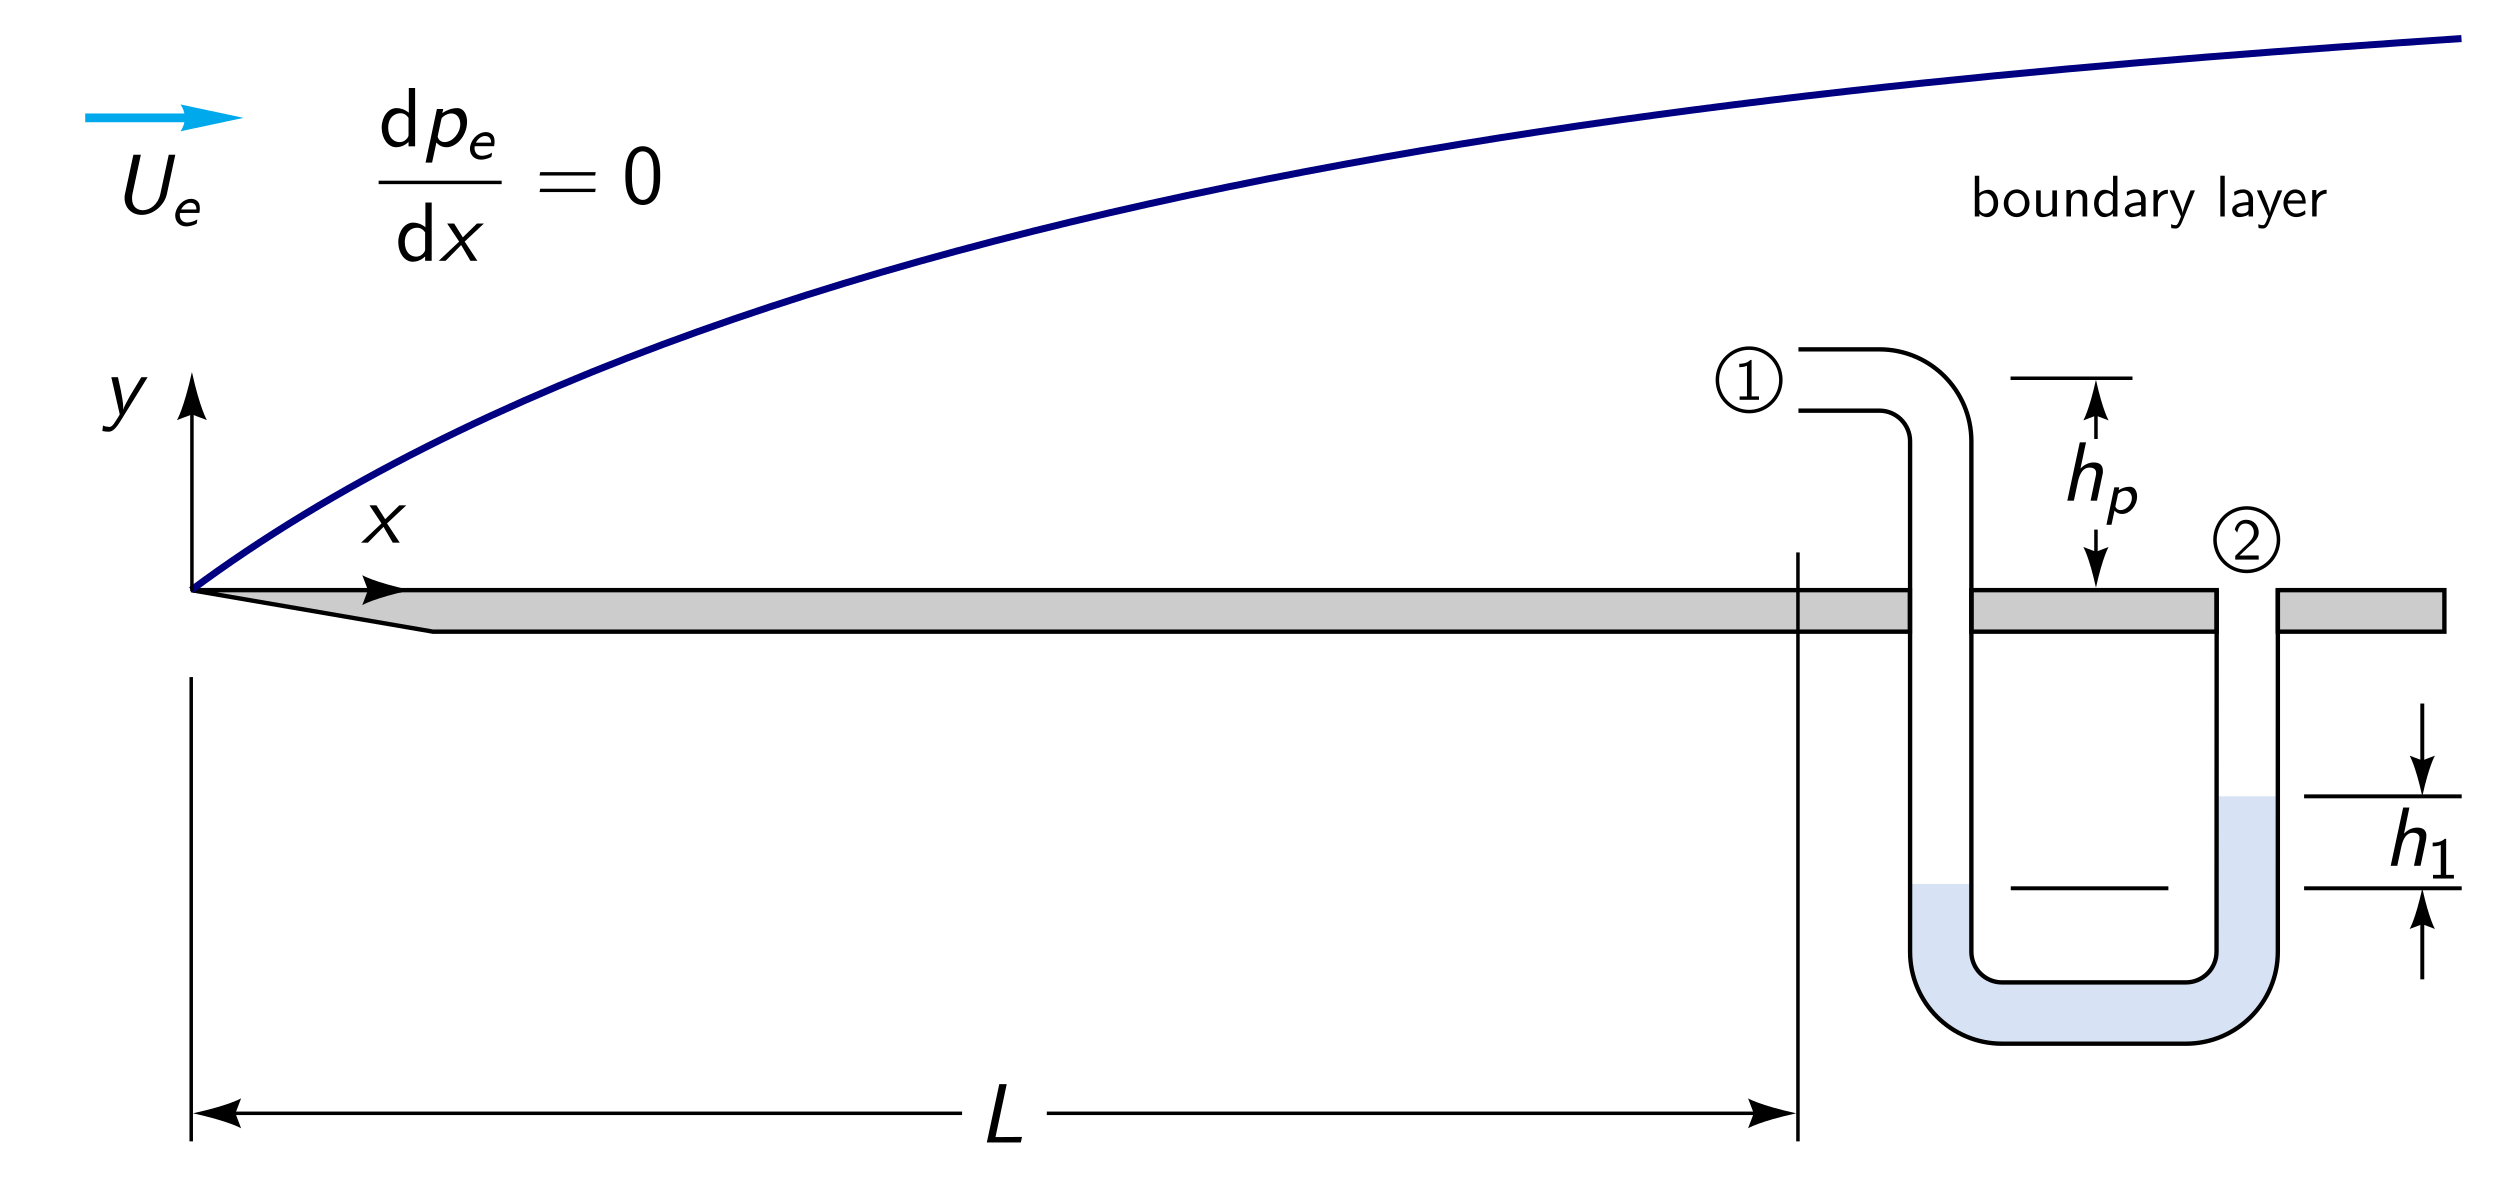
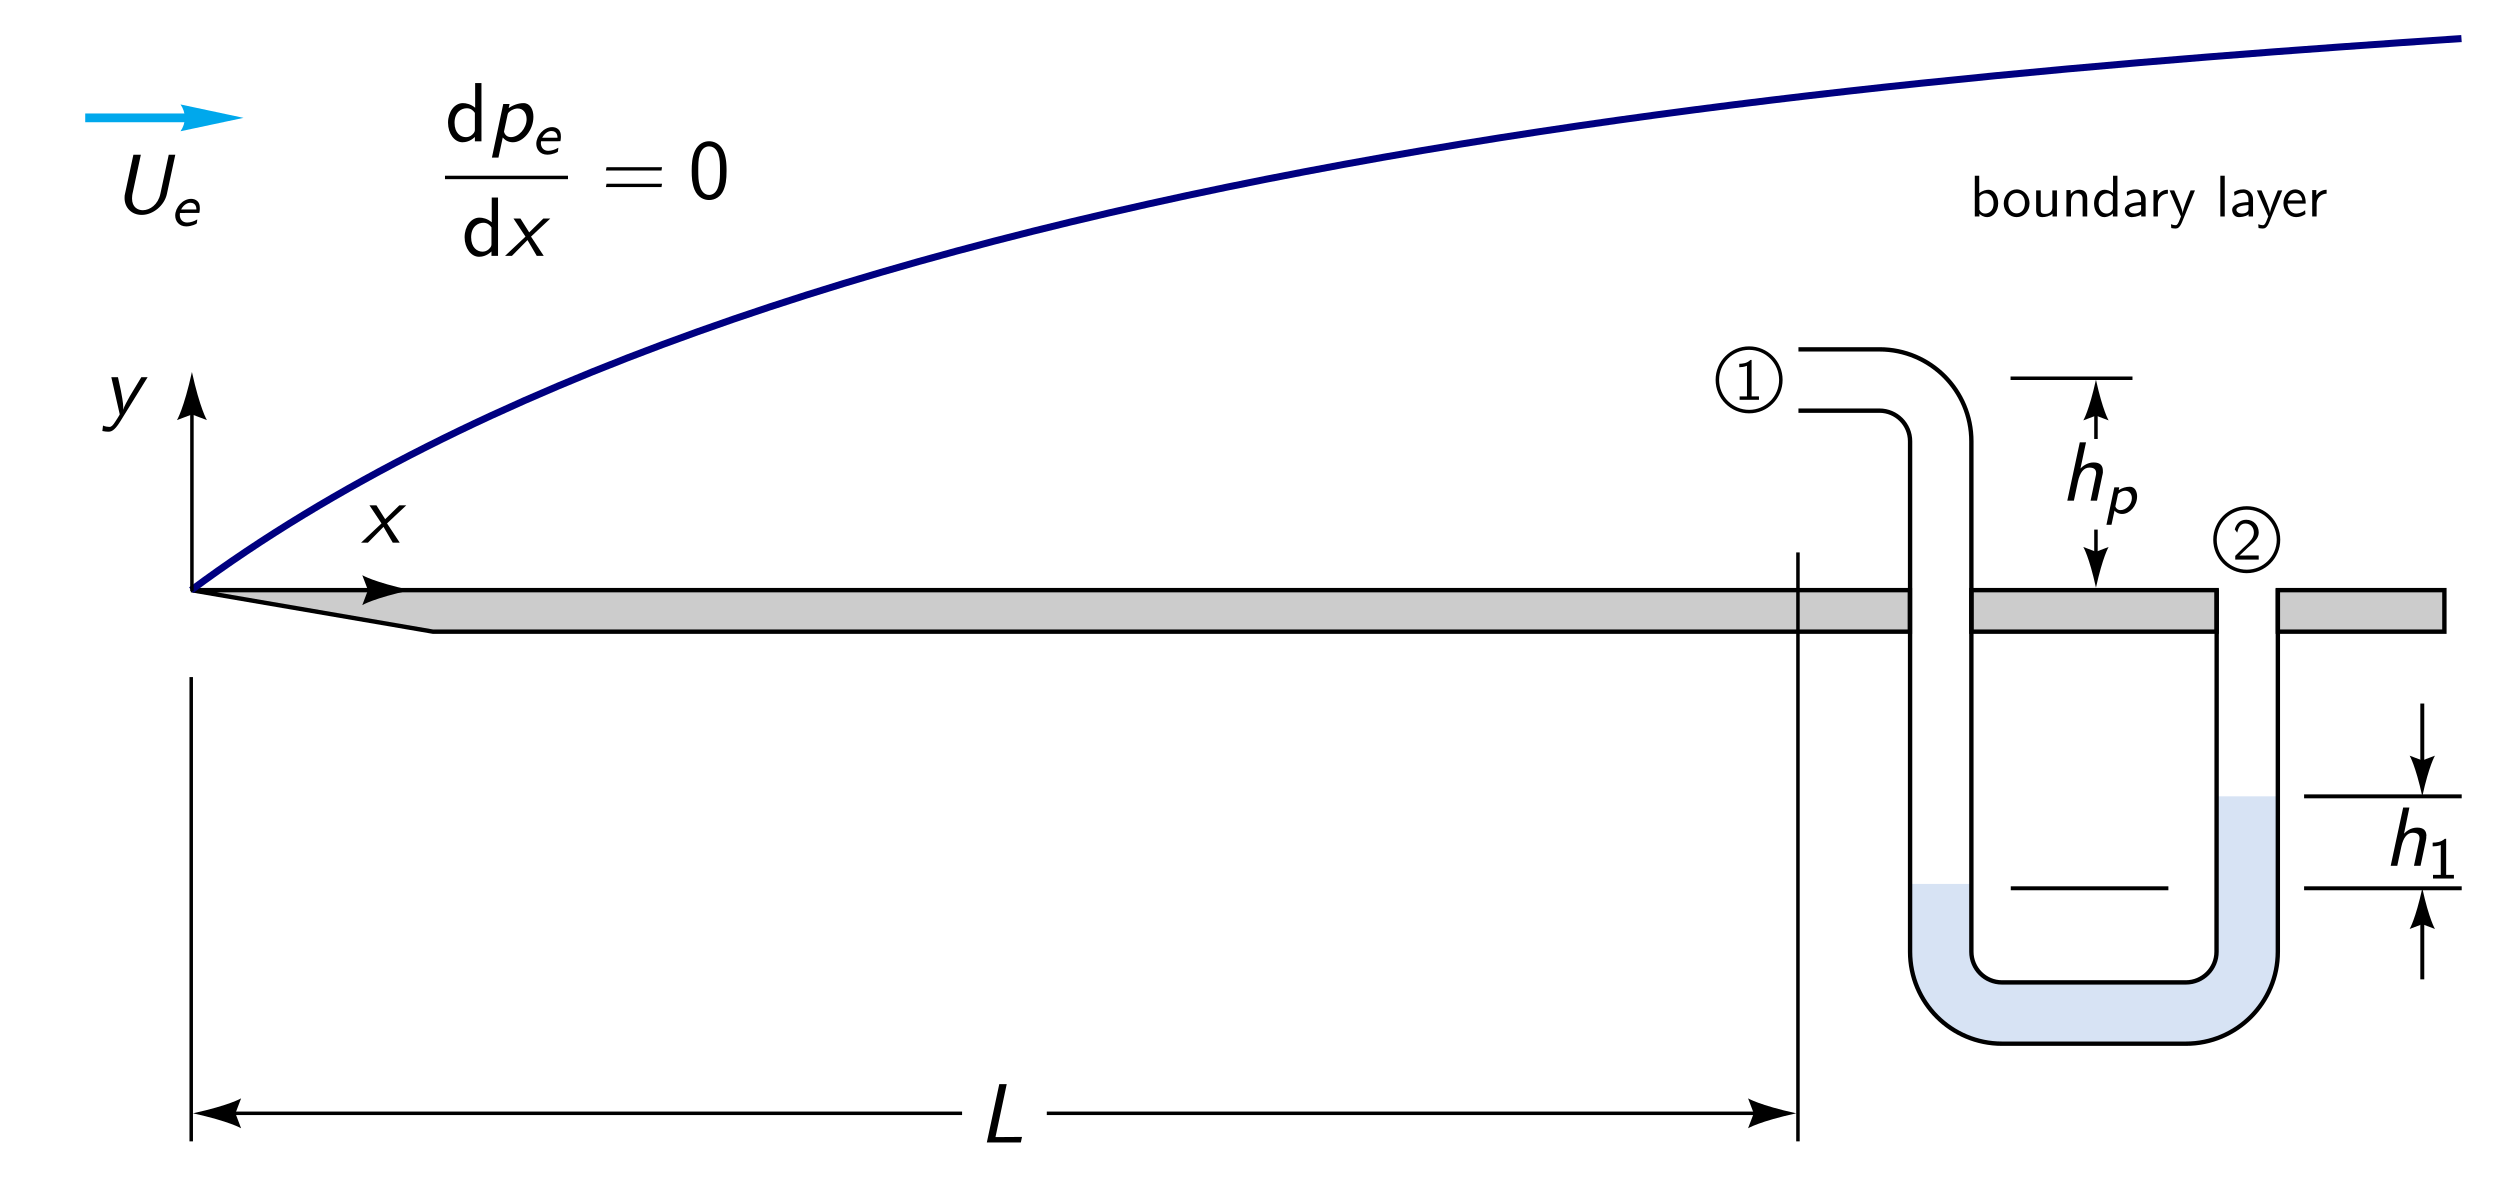
<svg xmlns="http://www.w3.org/2000/svg" id="svg2" version="1.1" width="356.902" height="168.312" xml:space="preserve">
  <defs id="defs6">
    <clipPath clipPathUnits="userSpaceOnUse" id="clipPath18">
      <path d="m -1,667 578,0 0,-668 -578,0 0,668 z" id="path20" />
    </clipPath>
    <clipPath clipPathUnits="userSpaceOnUse" id="clipPath24">
      <path d="m 0,666.06 576,0 0,-666 -576,0 0,666 z" id="path26" />
    </clipPath>
    <clipPath clipPathUnits="userSpaceOnUse" id="clipPath500">
      <path d="m 55.17,302.62 180,0 0,-9 -180,0 0,9 z" id="path502" />
    </clipPath>
    <clipPath clipPathUnits="userSpaceOnUse" id="clipPath548">
      <path d="m 45.05,379.82 207.35,0 0,-133.66 -207.35,0 0,133.66 z" clip-rule="evenodd" id="path550" />
    </clipPath>
    <clipPath clipPathUnits="userSpaceOnUse" id="clipPath554">
      <path d="m -1,667 578,0 0,-668 -578,0 0,668 z" id="path556" />
    </clipPath>
    <clipPath clipPathUnits="userSpaceOnUse" id="clipPath560">
      <path d="m 0,666.06 576,0 0,-666 -576,0 0,666 z" id="path562" />
    </clipPath>
    <clipPath clipPathUnits="userSpaceOnUse" id="clipPath628">
      <path d="m -1,667 578,0 0,-668 -578,0 0,668 z" id="path630" />
    </clipPath>
    <clipPath clipPathUnits="userSpaceOnUse" id="clipPath634">
      <path d="m 0,666.06 576,0 0,-666 -576,0 0,666 z" id="path636" />
    </clipPath>
    <clipPath clipPathUnits="userSpaceOnUse" id="clipPath646">
      <path d="m 302.76,468.93 202.34,0 0,-63.85 -202.34,0 0,63.85 z" clip-rule="evenodd" id="path648" />
    </clipPath>
    <clipPath clipPathUnits="userSpaceOnUse" id="clipPath652">
      <path d="m -1,667 578,0 0,-668 -578,0 0,668 z" id="path654" />
    </clipPath>
    <clipPath clipPathUnits="userSpaceOnUse" id="clipPath658">
      <path d="m 0,666.06 576,0 0,-666 -576,0 0,666 z" id="path660" />
    </clipPath>
    <clipPath clipPathUnits="userSpaceOnUse" id="clipPath714">
      <path d="m -1,667 578,0 0,-668 -578,0 0,668 z" id="path716" />
    </clipPath>
    <clipPath clipPathUnits="userSpaceOnUse" id="clipPath720">
      <path d="m 0,666.06 576,0 0,-666 -576,0 0,666 z" id="path722" />
    </clipPath>
    <clipPath clipPathUnits="userSpaceOnUse" id="clipPath732">
      <path d="m 276.66,225.91 235,0 0,-9 -235,0 0,9 z" id="path734" />
    </clipPath>
    <clipPath clipPathUnits="userSpaceOnUse" id="clipPath780">
      <path d="m 265.63,310.91 252.78,0 0,-139.92 -252.78,0 0,139.92 z" clip-rule="evenodd" id="path782" />
    </clipPath>
    <clipPath clipPathUnits="userSpaceOnUse" id="clipPath786">
      <path d="m -1,667 578,0 0,-668 -578,0 0,668 z" id="path788" />
    </clipPath>
    <clipPath clipPathUnits="userSpaceOnUse" id="clipPath792">
      <path d="m 0,666.06 576,0 0,-666 -576,0 0,666 z" id="path794" />
    </clipPath>
    <clipPath clipPathUnits="userSpaceOnUse" id="clipPath892">
      <path d="m -1,667 578,0 0,-668 -578,0 0,668 z" id="path894" />
    </clipPath>
    <clipPath clipPathUnits="userSpaceOnUse" id="clipPath898">
      <path d="m 0,666.06 576,0 0,-666 -576,0 0,666 z" id="path900" />
    </clipPath>
    <clipPath clipPathUnits="userSpaceOnUse" id="clipPath1016">
      <path d="m 11.7,527.12 29.43,0 0,-20.7 -29.43,0 0,20.7 z" clip-rule="evenodd" id="path1018" />
    </clipPath>
    <clipPath clipPathUnits="userSpaceOnUse" id="clipPath1022">
      <path d="m -1,667 578,0 0,-668 -578,0 0,668 z" id="path1024" />
    </clipPath>
    <clipPath clipPathUnits="userSpaceOnUse" id="clipPath1028">
      <path d="m 0,666.06 576,0 0,-666 -576,0 0,666 z" id="path1030" />
    </clipPath>
    <clipPath clipPathUnits="userSpaceOnUse" id="clipPath1042">
      <path d="m 11,215.97 29.43,0 0,-20.7 -29.43,0 0,20.7 z" clip-rule="evenodd" id="path1044" />
    </clipPath>
    <clipPath clipPathUnits="userSpaceOnUse" id="clipPath1048">
      <path d="m -1,667 578,0 0,-668 -578,0 0,668 z" id="path1050" />
    </clipPath>
    <clipPath clipPathUnits="userSpaceOnUse" id="clipPath1054">
      <path d="m 0,666.06 576,0 0,-666 -576,0 0,666 z" id="path1056" />
    </clipPath>
  </defs>
  <g id="g10" transform="matrix(1.25,0,0,-1.25,-136.2982,515.7908)">
    <path style="font-style:normal;font-variant:normal;font-weight:normal;font-stretch:normal;letter-spacing:normal;word-spacing:normal;text-anchor:start;fill:#000000;stroke:#000000;stroke-width:0;stroke-linecap:butt;stroke-linejoin:miter;stroke-miterlimit:10.433;stroke-dasharray:none;stroke-dashoffset:0;stroke-opacity:1" d="m 309.086,371.526 h -0.132 c -0.398,-0.411 -0.954,-0.43 -1.276,-0.445 v -0.39 c 0.221,0.009 0.543,0.022 0.879,0.163 v -3.492 h -0.838 v -0.39 h 2.209 v 0.39 h -0.841 z" id="path4136" />
    <g id="g4461-1" transform="translate(91.79293,0.04621173)">
      <path id="path872-6-1-7" style="fill:#000000;fill-opacity:1;fill-rule:nonzero;stroke:none" d="m 256.622,369.22 c -0.782,-3.554 -1.445,-4.647 -1.445,-4.647 l 1.445,0.547 1.445,-0.547 c 0,0 -0.664,1.093 -1.445,4.647" />
      <path id="path874-2-6-4" style="fill:#000000;fill-opacity:1;fill-rule:nonzero;stroke:none" d="m 256.622,345.47 c 0.783,3.554 1.445,4.647 1.445,4.647 l -1.445,-0.547 -1.445,0.547 c 0,0 0.665,-1.093 1.445,-4.647" />
      <path style="fill:none;stroke:#000000;stroke-width:0.4;stroke-linecap:butt;stroke-linejoin:miter;stroke-opacity:1" d="m 256.622,348.521 0,3.581 m 0,10.35 0,4.769" id="path6725-3-1-0" />
      <g id="g4438-9" transform="matrix(0.8008,0,0,0.8008,24.44135,16.39837)">
        <path style="font-style:normal;font-variant:normal;font-weight:normal;font-stretch:normal;letter-spacing:normal;word-spacing:normal;text-anchor:start;fill:#000000;stroke:#000000;stroke-width:0;stroke-linecap:butt;stroke-linejoin:miter;stroke-miterlimit:10.433;stroke-opacity:1;stroke-dasharray:none;stroke-dashoffset:0" d="m 290.851,426.979 0.024,0.031 0,0.029 0,0.029 0,0.026 0,0.026 0.024,0.024 0,0.024 0,0.024 0,0.022 0,0.019 0,0.022 0.024,0.019 0,0.017 0,0.019 0,0.017 0,0.017 0,0.017 0,0.014 0,0.031 0,0.031 0,0.029 0,0.029 0,0.031 0,0.031 0,0.017 0,0.017 c 0,0.729 -0.361,1.197 -1.322,1.197 -0.89,0 -1.563,-0.541 -1.875,-0.863 l 0.793,3.727 h -0.89 l -1.779,-8.315 h 0.938 l 0.577,2.719 c 0.289,1.32 0.842,1.998 1.635,1.998 0.553,0 0.962,-0.19 0.962,-0.789 0,-0.036 -0.024,-0.228 -0.024,-0.25 l -0.769,-3.679 h 0.914 z" id="path4144-4" />
        <path style="font-style:normal;font-variant:normal;font-weight:normal;font-stretch:normal;letter-spacing:normal;word-spacing:normal;text-anchor:start;fill:#000000;stroke:#000000;stroke-width:0;stroke-linecap:butt;stroke-linejoin:miter;stroke-miterlimit:10.433;stroke-opacity:1;stroke-dasharray:none;stroke-dashoffset:0" d="m 292.583,421.915 0.024,-0.019 0.024,-0.022 0.024,-0.019 0,-0.022 0.024,-0.019 0.024,-0.022 0.024,-0.019 0.024,-0.022 0.048,-0.019 0.024,-0.022 0.024,-0.019 0.024,-0.019 0.024,-0.019 0.048,-0.019 0.024,-0.019 0.024,-0.017 0.048,-0.017 0.024,-0.017 0.048,-0.014 0.048,-0.017 0.024,-0.014 0.048,-0.012 0.048,-0.012 0.024,-0.012 0.048,-0.01 0.048,-0.01 0.048,-0.007 0.048,-0.005 0.048,-0.007 0.048,-0.002 0.048,-0.002 0.048,0 c 1.034,0 2.116,1.13 2.116,2.52 0,0.587 -0.264,1.363 -1.034,1.363 -0.577,0 -1.106,-0.173 -1.587,-0.483 l -0.096,-0.546 c 0.096,0.084 0.481,0.454 1.034,0.454 0.481,0 0.938,-0.353 0.938,-1.048 0,-0.931 -0.842,-1.71 -1.611,-1.71 -0.433,0 -0.649,0.26 -0.745,0.519 l 0.385,1.784 0.096,0.546 0.072,0.402 h -0.697 l -1.13,-5.348 h 0.721 z" id="path4146-8" />
      </g>
    </g>
    <path d="m 158.485,340.491 168.682,0 v 4.741 l -196.291,0 z m 175.702,0 h 28.016 v 4.741 H 334.188 Z m 35.002,0 h 19.021 l 10e-6,4.741 h -19.021 z" style="fill:#cccccc;stroke:#000000;stroke-width:0.5;stroke-linecap:butt;stroke-linejoin:miter;stroke-miterlimit:4;stroke-dasharray:none;stroke-opacity:1" id="path796-1" />
    <g transform="translate(5.23259,29.9397)" id="g6644">
      <g id="g6640">
        <path d="m 124.422,367.702 c 0.31,0.449 0.49,0.972 0.49,1.531 0,0.559 -0.18,1.082 -0.49,1.531 l 7.198,-1.531 -7.198,-1.531" style="fill:#00a8ec;fill-opacity:1;fill-rule:nonzero;stroke:none" id="path798" />
        <path d="m 126.652,369.233 -13.113,0" style="fill:none;stroke:#00a8ec;stroke-width:1;stroke-linecap:butt;stroke-linejoin:miter;stroke-miterlimit:4;stroke-opacity:1;stroke-dasharray:none" id="path800" />
      </g>
    </g>
    <path d="m 327.186,311.683 0,-7.75 c 0,-5.799 4.701,-10.5 10.5,-10.5 l 21,0 c 5.799,0 10.5,4.701 10.5,10.5 l 0,17.75 -7,0 0,-17.75 c 0,-1.933 -1.567,-3.5 -3.5,-3.5 l -21,0 c -1.933,0 -3.5,1.567 -3.5,3.5 l 0,7.75 -7,0" style="fill:#d7e3f4;fill-opacity:1;fill-rule:nonzero;stroke:none" id="path812" />
    <path d="m 314.436,372.733 9.25,0 c 5.799,0 10.5,-4.701 10.5,-10.5 l 0,-58.3 c 0,-1.933 1.567,-3.5 3.5,-3.5 l 21,0 c 1.933,0 3.499,1.567 3.5,3.5 l 0.018,41.4 m -47.768,20.4 9.25,0 c 1.933,0 3.5,-1.567 3.5,-3.5 l 0,-58.3 c 0,-5.799 4.701,-10.5 10.5,-10.5 l 21,0 c 5.799,0 10.499,4.701 10.5,10.5 l 0.004,41.5" style="fill:none;stroke:#000000;stroke-width:0.5;stroke-linecap:butt;stroke-linejoin:miter;stroke-miterlimit:4;stroke-opacity:1;stroke-dasharray:none" id="path814" />
    <path d="m 372.186,321.683 18,0 m -4.5,2.85 0,7.75 m -47,-21.1 18,0 m 15.5,0 18,0" style="fill:none;stroke:#000000;stroke-width:0.45;stroke-linecap:butt;stroke-linejoin:miter;stroke-miterlimit:4;stroke-opacity:1;stroke-dasharray:none" id="path820" />
    <path d="m 385.686,321.683 c 0.782,3.554 1.445,4.647 1.445,4.647 l -1.445,-0.547 -1.445,0.547 c 0,0 0.664,-1.093 1.445,-4.647" style="fill:#000000;fill-opacity:1;fill-rule:nonzero;stroke:none" id="path822" />
    <path d="m 385.686,311.183 c -0.782,-3.554 -1.445,-4.647 -1.445,-4.647 l 1.445,0.547 1.445,-0.547 c 0,0 -0.664,1.093 -1.445,4.647" style="fill:#000000;fill-opacity:1;fill-rule:nonzero;stroke:none" id="path824" />
    <path d="m 385.686,300.783 0,7.749" style="fill:none;stroke:#000000;stroke-width:0.45;stroke-linecap:butt;stroke-linejoin:miter;stroke-miterlimit:4;stroke-opacity:1;stroke-dasharray:none" id="path826" />
    <path d="m 130.877,345.233 c 64.973,48.243 187.665,58.176 259.284,63" style="fill:none;stroke:#000080;stroke-width:0.8;stroke-linecap:butt;stroke-linejoin:miter;stroke-miterlimit:4;stroke-opacity:1;stroke-dasharray:none;stroke-dashoffset:0" id="path886" />
    <path transform="matrix(0.3296203,0,0,-0.3296203,253.2612,530.5985)" d="m 179.5,489.5 a 11,11 0 0 1 -11,11 11,11 0 0 1 -11,-11 11,11 0 0 1 11,-11 11,11 0 0 1 11,11 z" id="path5794-4" style="color:#000000;fill:none;stroke:#000000;stroke-width:1.214;marker:none;visibility:visible;display:inline;overflow:visible;enable-background:accumulate" />
    <path transform="matrix(0.3296203,0,0,-0.3296203,310.0948,512.3449)" d="m 179.5,489.5 a 11,11 0 0 1 -11,11 11,11 0 0 1 -11,-11 11,11 0 0 1 11,-11 11,11 0 0 1 11,11 z" id="path5794-5" style="color:#000000;fill:none;stroke:#000000;stroke-width:1.214;marker:none;visibility:visible;display:inline;overflow:visible;enable-background:accumulate" />
    <path id="path3745-2-3" d="m 314.38,349.542 0,-67.264" style="fill:none;stroke:#000000;stroke-width:0.4;stroke-linecap:butt;stroke-linejoin:miter;stroke-opacity:1" />
    <path id="path4636" d="m 228.592,285.483 h 83.025" style="fill:none;stroke:#000000;stroke-width:0.4;stroke-linecap:butt;stroke-linejoin:miter;stroke-opacity:1" />
    <path id="path4636-1" d="m 135.241,285.483 h 83.675" style="fill:none;stroke:#000000;stroke-width:0.4;stroke-linecap:butt;stroke-linejoin:miter;stroke-opacity:1" />
    <path id="path3745-2-9" d="m 130.877,335.305 0,-53.027" style="fill:none;stroke:#000000;stroke-width:0.4;stroke-linecap:butt;stroke-linejoin:miter;stroke-opacity:1" />
    <path d="m 314.18,285.483 c -4.204,0.925 -5.497,1.709 -5.497,1.709 l 0.647,-1.709 -0.647,-1.709 c 0,0 1.293,0.785 5.497,1.709" style="fill:#000000;fill-opacity:1;fill-rule:nonzero;stroke:none" id="path858-5" />
    <path d="m 131.077,285.483 c 4.204,-0.925 5.497,-1.709 5.497,-1.709 l -0.647,1.709 0.647,1.709 c 0,0 -1.293,-0.785 -5.497,-1.709" style="fill:#000000;fill-opacity:1;fill-rule:nonzero;stroke:none" id="path858-5-5-4-0" />
    <path id="path6800-0" d="m 352.586,369.433 -13.925,0" style="fill:none;stroke:#000000;stroke-width:0.4;stroke-linecap:butt;stroke-linejoin:miter;stroke-opacity:1" />
    <g transform="matrix(0,1,-1,0,476.3515,214.2392)" id="g3497-4">
      <path id="path858-5-5-4-7-0" style="fill:#000000;fill-opacity:1;fill-rule:nonzero;stroke:none" d="m 155.911,345.393 c -4.204,-0.925 -5.497,-1.709 -5.497,-1.709 l 0.647,1.709 -0.647,1.709 c 0,0 1.293,-0.785 5.497,-1.709" />
      <path style="fill:none;stroke:#000000;stroke-width:0.4;stroke-linecap:butt;stroke-linejoin:miter;stroke-opacity:1" d="m 130.877,345.393 22.003,0" id="path3164-9" />
    </g>
    <path d="m 155.911,345.233 c -4.204,-0.925 -5.497,-1.709 -5.497,-1.709 l 0.647,1.709 -0.647,1.709 c 0,0 1.293,-0.785 5.497,-1.709" style="fill:#000000;fill-opacity:1;fill-rule:nonzero;stroke:none" id="path858-5-5-4-7" />
    <g id="g3700" transform="matrix(0.56,0,0,-0.56,306.3066,483.1128)">
      <g word-spacing="normal" letter-spacing="normal" font-size-adjust="none" font-stretch="normal" font-weight="normal" font-variant="normal" font-style="normal" stroke-miterlimit="10.433" xml:space="preserve" transform="matrix(0.2404453,0,0,-0.2404453,-42.07793,267.6769)" id="g3702" style="font-style:normal;font-variant:normal;font-weight:normal;font-stretch:normal;letter-spacing:normal;word-spacing:normal;text-anchor:start;fill:none;stroke:#000000;stroke-linecap:butt;stroke-linejoin:miter;stroke-miterlimit:10.433;stroke-opacity:1;stroke-dasharray:none;stroke-dashoffset:0">
        <path id="path3704" d="m 388.71,440.78 h -3.75 V 406.2 h 3.89 v 2.3 c 1.2,-1.1 3.34,-2.85 6.67,-2.85 4.98,0 9.28,4.99 9.28,11.66 0,6.17 -3.39,11.56 -8.08,11.56 -1.93,0 -5.03,-0.5 -8.01,-2.94 l 0.14,-3.04 c 0.79,1.2 2.59,2.93 5.33,2.93 2.93,0 6.73,-2.14 6.73,-8.51 0,-6.47 -4.19,-8.63 -7.23,-8.63 -1.94,0 -3.58,0.91 -4.83,3.19 v 11.02 l -0.14,3.04 z" style="fill:#000000;stroke-width:0" />
        <path id="path3706" d="m 431.36,417.15 -0.02,0.62 -0.04,0.62 -0.07,0.6 -0.1,0.6 -0.12,0.58 -0.15,0.57 -0.17,0.56 -0.2,0.55 -0.22,0.53 -0.24,0.52 -0.27,0.51 -0.29,0.48 -0.3,0.47 -0.33,0.46 -0.34,0.43 -0.37,0.42 -0.38,0.39 -0.4,0.38 -0.41,0.36 -0.43,0.33 -0.44,0.31 -0.46,0.29 -0.47,0.26 -0.48,0.24 -0.49,0.21 -0.51,0.19 -0.51,0.16 -0.52,0.14 -0.54,0.1 -0.54,0.08 -0.54,0.04 -0.56,0.02 -0.04,-3.05 c 3.48,0 7.07,-2.58 7.07,-8.47 0,-5.87 -3.39,-8.81 -7.07,-8.81 h 0 c -3.44,0 -7.03,2.8 -7.03,8.81 0,6.03 3.79,8.47 7.03,8.47 l 0.04,3.05 c -6.12,0 -10.95,-5.49 -10.95,-12.02 0,-6.56 5.08,-11.5 10.91,-11.5 5.98,0 10.95,5.03 10.95,11.5 z" style="fill:#000000;stroke-width:0" />
        <path id="path3708" d="m 454.63,428.32 h -3.89 v -14.45 c 0,-3.73 -2.78,-5.48 -5.97,-5.48 -3.55,0 -3.89,1.29 -3.89,3.43 v 16.5 h -3.89 v -16.68 c 0,-3.6 1.15,-5.99 5.28,-5.99 2.64,0 6.19,0.8 8.62,2.94 v -2.39 h 3.74 z" style="fill:#000000;stroke-width:0" />
        <path id="path3710" d="m 480.31,421.04 0,0.32 -0.01,0.31 -0.01,0.33 -0.03,0.33 -0.02,0.33 -0.04,0.33 -0.05,0.33 -0.05,0.34 -0.07,0.33 -0.08,0.33 -0.09,0.33 -0.11,0.32 -0.12,0.32 -0.14,0.31 -0.15,0.3 -0.17,0.29 -0.18,0.29 -0.21,0.27 -0.22,0.26 -0.25,0.25 -0.26,0.24 -0.29,0.22 -0.31,0.2 -0.34,0.19 -0.17,0.09 -0.19,0.08 -0.19,0.08 -0.19,0.07 -0.2,0.07 -0.21,0.06 -0.22,0.06 -0.22,0.05 -0.23,0.05 -0.24,0.04 -0.24,0.03 -0.25,0.03 -0.26,0.02 -0.27,0.02 -0.27,0.01 -0.28,0 c -4.48,0 -6.92,-3.39 -7.22,-3.8 v 3.55 h -3.59 V 406.2 h 3.89 v 12.2 c 0,3.3 1.25,7.42 5.03,7.42 4.78,0 4.83,-3.53 4.83,-5.12 v -14.5 h 3.89 z" style="fill:#000000;stroke-width:0" />
        <path id="path3712" d="m 505.94,440.78 h -3.73 v -14.66 c -2.64,2.2 -5.44,2.75 -7.28,2.75 -4.94,0 -8.82,-5.19 -8.82,-11.61 0,-6.53 3.83,-11.61 8.57,-11.61 1.64,0 4.59,0.46 7.37,3.14 l -1.64,1.3 c -1.14,-1 -2.39,-1.41 -3.69,-1.41 -3.09,0 -6.73,2.35 -6.73,8.53 0,6.58 4.3,8.61 7.23,8.61 2.24,0 3.74,-1.14 4.83,-2.73 v -9.97 c 0,-0.69 -0.05,-1.59 -1.64,-3.03 l 1.64,-1.3 v -2.59 h 3.89 z" style="fill:#000000;stroke-width:0" />
        <path id="path3714" d="m 529.87,420.59 -0.01,0.47 -0.03,0.47 -0.05,0.45 -0.07,0.44 -0.1,0.43 -0.11,0.42 -0.12,0.41 -0.15,0.4 -0.16,0.38 -0.18,0.38 -0.2,0.36 -0.21,0.34 -0.23,0.34 -0.24,0.31 -0.26,0.31 -0.27,0.29 -0.29,0.27 -0.29,0.26 -0.31,0.25 -0.33,0.23 -0.33,0.21 -0.34,0.19 -0.36,0.18 -0.36,0.16 -0.38,0.15 -0.38,0.12 -0.39,0.11 -0.4,0.09 -0.41,0.07 -0.41,0.05 -0.42,0.03 -0.43,0.01 c -3.23,0 -5.48,-0.8 -7.81,-2.14 l 0.3,-3.3 c 2.58,1.84 5.08,2.5 7.51,2.5 2.35,0 4.35,-2 4.35,-5.69 v -2.14 c -7.49,-0.09 -13.82,-2.19 -13.82,-6.58 0,-2.14 1.35,-6.17 5.69,-6.17 0.69,0 5.38,0.1 8.27,2.35 l -1.85,1.64 c -1.44,-0.89 -3.34,-0.96 -3.89,-0.96 -2.39,0 -4.62,1.16 -4.62,3.25 0,3.49 8.06,3.83 10.22,3.94 v -3.09 c 0,-0.96 0,-2.19 -1.71,-3.14 l 1.85,-1.64 v -1.8 h 3.73 z" style="fill:#000000;stroke-width:0" />
        <path id="path3716" d="m 540.26,416.86 0.01,0.46 0.03,0.45 0.05,0.45 0.08,0.44 0.09,0.42 0.1,0.42 0.13,0.4 0.15,0.4 0.16,0.38 0.18,0.38 0.2,0.36 0.21,0.35 0.23,0.33 0.25,0.32 0.26,0.31 0.27,0.3 0.29,0.28 0.31,0.26 0.31,0.25 0.33,0.24 0.34,0.22 0.36,0.2 0.37,0.18 0.37,0.17 0.39,0.16 0.4,0.13 0.41,0.12 0.42,0.09 0.43,0.08 0.44,0.06 0.45,0.04 0.45,0.02 v 3.34 c -4.44,-0.05 -7.17,-2.5 -8.72,-4.78 v 4.53 h -3.5 V 406.2 h 3.75 z" style="fill:#000000;stroke-width:0" />
        <path id="path3718" d="m 571.69,428.32 h -3.73 c -6.49,-15.84 -6.58,-18.14 -6.63,-19.28 h -0.05 c -0.29,3.33 -4.29,12.6 -4.48,13.05 l -2.69,6.23 h -3.93 l 9.65,-22.12 c -0.59,-1.55 -1.59,-4.03 -1.8,-4.49 -1.28,-2.89 -2.13,-2.89 -2.82,-2.89 -0.8,0 -2.39,0.21 -3.89,0.8 l 0.29,-3.23 c 1.1,-0.25 2.5,-0.41 3.6,-0.41 1.73,0 3.57,0.61 5.62,5.69 z" style="fill:#000000;stroke-width:0" />
        <polygon id="polygon3720" points="596.96,440.78 593.22,440.78 593.22,406.2 596.96,406.2 " style="fill:#000000;stroke-width:0" />
        <path id="path3722" d="m 620.95,420.59 -0.02,0.47 -0.03,0.47 -0.05,0.45 -0.07,0.44 -0.09,0.43 -0.11,0.42 -0.13,0.41 -0.15,0.4 -0.16,0.38 -0.18,0.38 -0.2,0.36 -0.21,0.34 -0.23,0.34 -0.24,0.31 -0.26,0.31 -0.27,0.29 -0.28,0.27 -0.3,0.26 -0.31,0.25 -0.32,0.23 -0.33,0.21 -0.35,0.19 -0.35,0.18 -0.37,0.16 -0.37,0.15 -0.38,0.12 -0.4,0.11 -0.4,0.09 -0.4,0.07 -0.42,0.05 -0.42,0.03 -0.42,0.01 c -3.24,0 -5.49,-0.8 -7.82,-2.14 l 0.3,-3.3 c 2.58,1.84 5.08,2.5 7.52,2.5 2.34,0 4.34,-2 4.34,-5.69 v -2.14 c -7.48,-0.09 -13.81,-2.19 -13.81,-6.58 0,-2.14 1.34,-6.17 5.69,-6.17 0.68,0 5.37,0.1 8.26,2.35 l -1.84,1.64 c -1.44,-0.89 -3.35,-0.96 -3.89,-0.96 -2.39,0 -4.63,1.16 -4.63,3.25 0,3.49 8.06,3.83 10.22,3.94 v -3.09 c 0,-0.96 0,-2.19 -1.7,-3.14 l 1.84,-1.64 v -1.8 h 3.74 z" style="fill:#000000;stroke-width:0" />
        <path id="path3724" d="m 645.73,428.32 h -3.74 c -6.48,-15.84 -6.58,-18.14 -6.62,-19.28 h -0.05 c -0.3,3.33 -4.3,12.6 -4.48,13.05 l -2.69,6.23 h -3.94 l 9.66,-22.12 c -0.6,-1.55 -1.6,-4.03 -1.8,-4.49 -1.28,-2.89 -2.14,-2.89 -2.83,-2.89 -0.79,0 -2.39,0.21 -3.89,0.8 l 0.3,-3.23 c 1.09,-0.25 2.5,-0.41 3.59,-0.41 1.74,0 3.58,0.61 5.63,5.69 z" style="fill:#000000;stroke-width:0" />
        <path id="path3726" d="m 665.61,417.11 0,0.16 0,0.18 0,0.19 0,0.19 -0.01,0.21 0,0.22 -0.01,0.23 -0.01,0.23 -0.02,0.24 -0.02,0.25 -0.02,0.26 -0.02,0.26 -0.03,0.27 -0.04,0.27 -0.04,0.28 -0.04,0.29 -0.05,0.28 -0.06,0.29 -0.06,0.3 -0.07,0.29 -0.08,0.3 -0.08,0.29 -0.09,0.3 -0.1,0.3 -0.11,0.3 -0.12,0.3 -0.12,0.29 -0.14,0.3 -0.14,0.29 -0.16,0.29 -0.16,0.29 -0.18,0.28 c -2.05,3.09 -5.1,3.64 -6.88,3.64 -5.53,0 -10.01,-5.28 -10.01,-11.71 0,-6.57 4.78,-11.81 10.75,-11.81 3.14,0 5.98,1.19 7.92,2.6 l -0.3,3.23 c -3.14,-2.59 -6.42,-2.8 -7.56,-2.8 -4,0 -7.19,3.55 -7.33,8.43 l 0.25,2.75 c 0.8,3.78 3.44,6.26 6.28,6.26 2.58,0 5.38,-1.69 6.02,-6.26 h -12.3 l -0.25,-2.75 z" style="fill:#000000;stroke-width:0" />
        <path id="path3728" d="m 674.9,416.86 0.01,0.46 0.03,0.45 0.05,0.45 0.07,0.44 0.09,0.42 0.11,0.42 0.12,0.4 0.15,0.4 0.16,0.38 0.18,0.38 0.2,0.36 0.21,0.35 0.23,0.33 0.25,0.32 0.26,0.31 0.28,0.3 0.28,0.28 0.31,0.26 0.31,0.25 0.33,0.24 0.35,0.22 0.35,0.2 0.37,0.18 0.38,0.17 0.39,0.16 0.4,0.13 0.41,0.12 0.42,0.09 0.42,0.08 0.44,0.06 0.45,0.04 0.45,0.02 v 3.34 c -4.43,-0.05 -7.17,-2.5 -8.71,-4.78 v 4.53 h -3.5 V 406.2 h 3.75 z" style="fill:#000000;stroke-width:0" />
      </g>
    </g>
    <g transform="matrix(0.8008,0,0,0.8008,20.91589,49.28916)" id="g4423">
      <path id="path4102" d="m 135.043,431.653 h -0.935 l -1.197,-5.583 c -0.325,-1.51 -1.474,-2.325 -2.503,-2.325 -0.695,0 -1.534,0.409 -1.534,1.678 0,0.286 0.046,0.599 0.06,0.647 l 1.195,5.583 h -1.063 l -1.197,-5.583 c -0.051,-0.204 -0.06,-0.264 -0.06,-0.587 0,-1.402 1.017,-2.407 2.453,-2.407 1.618,0 3.234,1.351 3.585,2.994 z" style="font-style:normal;font-variant:normal;font-weight:normal;font-stretch:normal;letter-spacing:normal;word-spacing:normal;text-anchor:start;fill:#000000;stroke:#000000;stroke-width:0;stroke-linecap:butt;stroke-linejoin:miter;stroke-miterlimit:10.433;stroke-opacity:1;stroke-dasharray:none;stroke-dashoffset:0" />
      <path id="path4104" d="m 138.469,423.355 0.005,0.029 0.007,0.029 0.005,0.029 0.005,0.029 0.005,0.029 0.005,0.026 0.005,0.026 0.002,0.026 0.005,0.026 0.002,0.026 0.005,0.024 0.002,0.026 0.002,0.024 0.002,0.024 0.002,0.022 0.002,0.024 0.002,0.022 0,0.019 0.002,0.022 0,0.019 0.002,0.022 0,0.017 0.002,0.019 0,0.017 0,0.017 0,0.017 0.002,0.017 0,0.014 0,0.014 0,0.012 0,0.014 0,0.012 -0.486,-0.192 h -2.178 c 0.387,0.729 0.94,0.955 1.315,0.955 0.863,0 0.863,-0.813 0.863,-0.955 l 0.486,0.192 c 0,0.481 -0.125,0.772 -0.32,0.964 -0.281,0.293 -0.654,0.353 -0.921,0.353 -1.197,0 -2.267,-1.224 -2.267,-2.383 0,-0.81 0.558,-1.546 1.573,-1.546 0.779,0 1.484,0.375 1.493,0.416 0.026,0.053 0.074,0.488 0.082,0.579 -0.442,-0.279 -0.995,-0.445 -1.45,-0.445 -0.702,0 -1.046,0.539 -1.046,1.089 0,0.118 0,0.132 0.024,0.277 z" style="font-style:normal;font-variant:normal;font-weight:normal;font-stretch:normal;letter-spacing:normal;word-spacing:normal;text-anchor:start;fill:#000000;stroke:#000000;stroke-width:0;stroke-linecap:butt;stroke-linejoin:miter;stroke-miterlimit:10.433;stroke-opacity:1;stroke-dasharray:none;stroke-dashoffset:0" />
    </g>
-     <g transform="matrix(0.8008,0,0,0.8008,36.20735,50.42053)" id="g4427">
-       <path id="path4106" d="m 150.15,439.761 h -0.899 v -3.525 c -0.635,0.531 -1.308,0.661 -1.75,0.661 -1.188,0 -2.118,-1.246 -2.118,-2.792 0,-1.57 0.921,-2.792 2.058,-2.792 0.394,0 1.104,0.111 1.772,0.757 l -0.394,0.31 c -0.274,-0.24 -0.575,-0.337 -0.885,-0.337 -0.745,0 -1.621,0.563 -1.621,2.051 0,1.582 1.034,2.07 1.741,2.07 0.536,0 0.897,-0.274 1.159,-0.659 v -2.397 c 0,-0.164 -0.01,-0.382 -0.394,-0.729 l 0.394,-0.31 v -0.625 h 0.938 z" style="font-style:normal;font-variant:normal;font-weight:normal;font-stretch:normal;letter-spacing:normal;word-spacing:normal;text-anchor:start;fill:#000000;stroke:#000000;stroke-width:0;stroke-linecap:butt;stroke-linejoin:miter;stroke-miterlimit:10.433;stroke-opacity:1;stroke-dasharray:none;stroke-dashoffset:0" />
-       <path id="path4108" d="m 153.189,431.999 0.017,-0.022 0.019,-0.022 0.022,-0.022 0.022,-0.024 0.024,-0.026 0.026,-0.024 0.026,-0.026 0.029,-0.029 0.031,-0.026 0.031,-0.029 0.034,-0.029 0.036,-0.029 0.038,-0.029 0.038,-0.029 0.043,-0.026 0.043,-0.029 0.043,-0.026 0.048,-0.026 0.051,-0.024 0.051,-0.024 0.053,-0.024 0.055,-0.022 0.058,-0.019 0.06,-0.019 0.062,-0.017 0.065,-0.017 0.067,-0.012 0.067,-0.012 0.072,-0.01 0.074,-0.005 0.074,-0.005 0.079,-0.002 c 1.411,0 2.912,1.654 2.912,3.643 0,1.017 -0.454,1.94 -1.402,1.94 -0.743,0 -1.56,-0.301 -2.123,-0.721 l 0.048,-0.558 c 0.527,0.454 1.007,0.515 1.248,0.515 0.745,0 1.26,-0.613 1.26,-1.512 0,-1.351 -1.14,-2.575 -2.243,-2.575 -0.813,0 -0.981,0.743 -0.981,0.791 0,0.012 0.034,0.144 0.034,0.171 l 0.481,2.251 c 0.048,0.202 0.06,0.214 0.202,0.361 l -0.048,0.558 0.12,0.592 h -0.897 l -1.616,-7.646 h 0.931 z" style="font-style:normal;font-variant:normal;font-weight:normal;font-stretch:normal;letter-spacing:normal;word-spacing:normal;text-anchor:start;fill:#000000;stroke:#000000;stroke-width:0;stroke-linecap:butt;stroke-linejoin:miter;stroke-miterlimit:10.433;stroke-opacity:1;stroke-dasharray:none;stroke-dashoffset:0" />
-       <path id="path4110" d="m 161.408,431.461 0.005,0.031 0.007,0.029 0.005,0.029 0.005,0.029 0.005,0.026 0.005,0.029 0.005,0.026 0.005,0.026 0.002,0.026 0.005,0.026 0.002,0.024 0.002,0.026 0.002,0.024 0.002,0.022 0.002,0.024 0.002,0.022 0.002,0.024 0.002,0.019 0,0.022 0.002,0.019 0,0.019 0.002,0.019 0,0.019 0,0.017 0.002,0.017 0,0.017 0,0.017 0,0.014 0,0.014 0,0.012 0,0.014 0,0.01 -0.483,-0.19 h -2.181 c 0.387,0.729 0.94,0.955 1.315,0.955 0.866,0 0.866,-0.813 0.866,-0.955 l 0.483,0.19 c 0,0.481 -0.123,0.774 -0.32,0.967 -0.281,0.293 -0.652,0.353 -0.921,0.353 -1.197,0 -2.267,-1.224 -2.267,-2.383 0,-0.81 0.56,-1.546 1.575,-1.546 0.777,0 1.484,0.375 1.491,0.416 0.026,0.053 0.074,0.488 0.082,0.579 -0.442,-0.279 -0.995,-0.445 -1.45,-0.445 -0.702,0 -1.044,0.539 -1.044,1.089 0,0.118 0,0.132 0.022,0.274 z" style="font-style:normal;font-variant:normal;font-weight:normal;font-stretch:normal;letter-spacing:normal;word-spacing:normal;text-anchor:start;fill:#000000;stroke:#000000;stroke-width:0;stroke-linecap:butt;stroke-linejoin:miter;stroke-miterlimit:10.433;stroke-opacity:1;stroke-dasharray:none;stroke-dashoffset:0" />
-       <polyline id="polyline4112" points="459,399 531.96,399 531.96,401.04 459,401.04 " style="font-style:normal;font-variant:normal;font-weight:normal;font-stretch:normal;letter-spacing:normal;word-spacing:normal;text-anchor:start;fill:#000000;fill-rule:nonzero;stroke:#000000;stroke-width:0;stroke-linecap:butt;stroke-linejoin:miter;stroke-miterlimit:10.433;stroke-opacity:1;stroke-dasharray:none;stroke-dashoffset:0" transform="matrix(0.2404453,0,0,0.2404453,34.58481,330.1129)" />
-       <path id="path4114" d="m 152.514,423.43 h -0.897 v -3.525 c -0.635,0.529 -1.308,0.661 -1.75,0.661 -1.188,0 -2.118,-1.248 -2.118,-2.792 0,-1.57 0.918,-2.792 2.058,-2.792 0.394,0 1.104,0.111 1.772,0.755 l -0.394,0.313 c -0.274,-0.24 -0.575,-0.339 -0.885,-0.339 -0.745,0 -1.621,0.565 -1.621,2.053 0,1.58 1.034,2.068 1.741,2.068 0.536,0 0.897,-0.274 1.159,-0.656 v -2.397 c 0,-0.166 -0.01,-0.382 -0.394,-0.729 l 0.394,-0.313 v -0.623 h 0.935 z" style="font-style:normal;font-variant:normal;font-weight:normal;font-stretch:normal;letter-spacing:normal;word-spacing:normal;text-anchor:start;fill:#000000;stroke:#000000;stroke-width:0;stroke-linecap:butt;stroke-linejoin:miter;stroke-miterlimit:10.433;stroke-opacity:1;stroke-dasharray:none;stroke-dashoffset:0" />
-       <polygon id="polygon4116" points="517.56,353.52 510.03,364.93 521.44,375.64 517.31,375.64 508.94,367.43 503.77,375.64 499.63,375.64 506.75,364.93 494.64,353.52 498.72,353.52 507.94,362.88 513.42,353.52 " style="font-style:normal;font-variant:normal;font-weight:normal;font-stretch:normal;letter-spacing:normal;word-spacing:normal;text-anchor:start;fill:#000000;stroke:#000000;stroke-width:0;stroke-linecap:butt;stroke-linejoin:miter;stroke-miterlimit:10.433;stroke-opacity:1;stroke-dasharray:none;stroke-dashoffset:0" transform="matrix(0.2404453,0,0,0.2404453,34.58481,330.1129)" />
-       <polygon id="polygon4118" points="554.45,404.11 587.43,404.11 587.73,406.11 554.81,406.11 " style="font-style:normal;font-variant:normal;font-weight:normal;font-stretch:normal;letter-spacing:normal;word-spacing:normal;text-anchor:start;fill:#000000;stroke:#000000;stroke-width:0;stroke-linecap:butt;stroke-linejoin:miter;stroke-miterlimit:10.433;stroke-opacity:1;stroke-dasharray:none;stroke-dashoffset:0" transform="matrix(0.2404453,0,0,0.2404453,34.58481,330.1129)" />
-       <polygon id="polygon4120" points="554.45,394.3 587.43,394.3 587.73,396.28 554.81,396.28 " style="font-style:normal;font-variant:normal;font-weight:normal;font-stretch:normal;letter-spacing:normal;word-spacing:normal;text-anchor:start;fill:#000000;stroke:#000000;stroke-width:0;stroke-linecap:butt;stroke-linejoin:miter;stroke-miterlimit:10.433;stroke-opacity:1;stroke-dasharray:none;stroke-dashoffset:0" transform="matrix(0.2404453,0,0,0.2404453,34.58481,330.1129)" />
-       <path id="path4122" d="m 185.104,427.241 0,0.18 -0.002,0.183 -0.005,0.185 -0.007,0.19 -0.012,0.19 -0.014,0.192 -0.019,0.195 -0.026,0.192 -0.031,0.195 -0.036,0.195 -0.046,0.192 -0.051,0.195 -0.06,0.19 -0.034,0.094 -0.036,0.096 -0.038,0.091 -0.041,0.094 -0.043,0.091 -0.046,0.091 c -0.491,0.899 -1.318,1.188 -1.931,1.188 -0.707,0 -1.544,-0.322 -2.037,-1.39 -0.394,-0.875 -0.454,-1.868 -0.454,-2.83 0,-0.943 0.048,-1.818 0.406,-2.693 0.481,-1.149 1.39,-1.472 2.075,-1.472 l 0.01,0.729 c -0.623,0 -1.111,0.457 -1.351,1.318 -0.192,0.683 -0.204,1.33 -0.204,2.265 0,0.755 0,1.474 0.204,2.13 0.07,0.231 0.37,1.209 1.342,1.209 0.933,0 1.246,-0.909 1.33,-1.123 0.224,-0.673 0.224,-1.476 0.224,-2.217 0,-0.791 0,-1.546 -0.214,-2.299 -0.31,-1.094 -0.947,-1.284 -1.33,-1.284 h 0 l -0.01,-0.729 c 0.873,0 1.63,0.491 2.013,1.318 0.356,0.777 0.476,1.568 0.476,2.847 z" style="font-style:normal;font-variant:normal;font-weight:normal;font-stretch:normal;letter-spacing:normal;word-spacing:normal;text-anchor:start;fill:#000000;stroke:#000000;stroke-width:0;stroke-linecap:butt;stroke-linejoin:miter;stroke-miterlimit:10.433;stroke-opacity:1;stroke-dasharray:none;stroke-dashoffset:0" />
+     <g transform="matrix(0.8008,0,0,0.8008,43.78435,50.9888)" id="g4427">
+       <path id="path4106" d="m 150.15,439.761 h -0.899 v -3.525 c -0.635,0.531 -1.308,0.661 -1.75,0.661 -1.188,0 -2.118,-1.246 -2.118,-2.792 0,-1.57 0.921,-2.792 2.058,-2.792 0.394,0 1.104,0.111 1.772,0.757 l -0.394,0.31 c -0.274,-0.24 -0.575,-0.337 -0.885,-0.337 -0.745,0 -1.621,0.563 -1.621,2.051 0,1.582 1.034,2.07 1.741,2.07 0.536,0 0.897,-0.274 1.159,-0.659 v -2.397 c 0,-0.164 -0.01,-0.382 -0.394,-0.729 l 0.394,-0.31 v -0.625 h 0.938 z" style="font-style:normal;font-variant:normal;font-weight:normal;font-stretch:normal;letter-spacing:normal;word-spacing:normal;text-anchor:start;fill:#000000;stroke:#000000;stroke-width:0;stroke-linecap:butt;stroke-linejoin:miter;stroke-miterlimit:10.433;stroke-dasharray:none;stroke-dashoffset:0;stroke-opacity:1" />
+       <path id="path4108" d="m 153.189,431.999 0.017,-0.022 0.019,-0.022 0.022,-0.022 0.022,-0.024 0.024,-0.026 0.026,-0.024 0.026,-0.026 0.029,-0.029 0.031,-0.026 0.031,-0.029 0.034,-0.029 0.036,-0.029 0.038,-0.029 0.038,-0.029 0.043,-0.026 0.043,-0.029 0.043,-0.026 0.048,-0.026 0.051,-0.024 0.051,-0.024 0.053,-0.024 0.055,-0.022 0.058,-0.019 0.06,-0.019 0.062,-0.017 0.065,-0.017 0.067,-0.012 0.067,-0.012 0.072,-0.01 0.074,-0.005 0.074,-0.005 0.079,-0.002 c 1.411,0 2.912,1.654 2.912,3.643 0,1.017 -0.454,1.94 -1.402,1.94 -0.743,0 -1.56,-0.301 -2.123,-0.721 l 0.048,-0.558 c 0.527,0.454 1.007,0.515 1.248,0.515 0.745,0 1.26,-0.613 1.26,-1.512 0,-1.351 -1.14,-2.575 -2.243,-2.575 -0.813,0 -0.981,0.743 -0.981,0.791 0,0.012 0.034,0.144 0.034,0.171 l 0.481,2.251 c 0.048,0.202 0.06,0.214 0.202,0.361 l -0.048,0.558 0.12,0.592 h -0.897 l -1.616,-7.646 h 0.931 z" style="font-style:normal;font-variant:normal;font-weight:normal;font-stretch:normal;letter-spacing:normal;word-spacing:normal;text-anchor:start;fill:#000000;stroke:#000000;stroke-width:0;stroke-linecap:butt;stroke-linejoin:miter;stroke-miterlimit:10.433;stroke-dasharray:none;stroke-dashoffset:0;stroke-opacity:1" />
+       <path id="path4110" d="m 161.408,431.461 0.005,0.031 0.007,0.029 0.005,0.029 0.005,0.029 0.005,0.026 0.005,0.029 0.005,0.026 0.005,0.026 0.002,0.026 0.005,0.026 0.002,0.024 0.002,0.026 0.002,0.024 0.002,0.022 0.002,0.024 0.002,0.022 0.002,0.024 0.002,0.019 v 0.022 l 0.002,0.019 v 0.019 l 0.002,0.019 v 0.019 0.017 l 0.002,0.017 v 0.017 0.017 0.014 0.014 0.012 0.014 0.01 l -0.483,-0.19 h -2.181 c 0.387,0.729 0.94,0.955 1.315,0.955 0.866,0 0.866,-0.813 0.866,-0.955 l 0.483,0.19 c 0,0.481 -0.123,0.774 -0.32,0.967 -0.281,0.293 -0.652,0.353 -0.921,0.353 -1.197,0 -2.267,-1.224 -2.267,-2.383 0,-0.81 0.56,-1.546 1.575,-1.546 0.777,0 1.484,0.375 1.491,0.416 0.026,0.053 0.074,0.488 0.082,0.579 -0.442,-0.279 -0.995,-0.445 -1.45,-0.445 -0.702,0 -1.044,0.539 -1.044,1.089 0,0.118 0,0.132 0.022,0.274 z" style="font-style:normal;font-variant:normal;font-weight:normal;font-stretch:normal;letter-spacing:normal;word-spacing:normal;text-anchor:start;fill:#000000;stroke:#000000;stroke-width:0;stroke-linecap:butt;stroke-linejoin:miter;stroke-miterlimit:10.433;stroke-dasharray:none;stroke-dashoffset:0;stroke-opacity:1" />
+       <polyline id="polyline4112" points="459,399 531.96,399 531.96,401.04 459,401.04 " style="font-style:normal;font-variant:normal;font-weight:normal;font-stretch:normal;letter-spacing:normal;word-spacing:normal;text-anchor:start;fill:#000000;fill-rule:nonzero;stroke:#000000;stroke-width:0;stroke-linecap:butt;stroke-linejoin:miter;stroke-miterlimit:10.433;stroke-dasharray:none;stroke-dashoffset:0;stroke-opacity:1" transform="matrix(0.2404453,0,0,0.2404453,34.58481,330.1129)" />
+       <path id="path4114" d="m 152.514,423.43 h -0.897 v -3.525 c -0.635,0.529 -1.308,0.661 -1.75,0.661 -1.188,0 -2.118,-1.248 -2.118,-2.792 0,-1.57 0.918,-2.792 2.058,-2.792 0.394,0 1.104,0.111 1.772,0.755 l -0.394,0.313 c -0.274,-0.24 -0.575,-0.339 -0.885,-0.339 -0.745,0 -1.621,0.565 -1.621,2.053 0,1.58 1.034,2.068 1.741,2.068 0.536,0 0.897,-0.274 1.159,-0.656 v -2.397 c 0,-0.166 -0.01,-0.382 -0.394,-0.729 l 0.394,-0.313 v -0.623 h 0.935 z" style="font-style:normal;font-variant:normal;font-weight:normal;font-stretch:normal;letter-spacing:normal;word-spacing:normal;text-anchor:start;fill:#000000;stroke:#000000;stroke-width:0;stroke-linecap:butt;stroke-linejoin:miter;stroke-miterlimit:10.433;stroke-dasharray:none;stroke-dashoffset:0;stroke-opacity:1" />
+       <polygon id="polygon4116" points="510.03,364.93 521.44,375.64 517.31,375.64 508.94,367.43 503.77,375.64 499.63,375.64 506.75,364.93 494.64,353.52 498.72,353.52 507.94,362.88 513.42,353.52 517.56,353.52 " style="font-style:normal;font-variant:normal;font-weight:normal;font-stretch:normal;letter-spacing:normal;word-spacing:normal;text-anchor:start;fill:#000000;stroke:#000000;stroke-width:0;stroke-linecap:butt;stroke-linejoin:miter;stroke-miterlimit:10.433;stroke-dasharray:none;stroke-dashoffset:0;stroke-opacity:1" transform="matrix(0.2404453,0,0,0.2404453,34.58481,330.1129)" />
+       <polygon id="polygon4118" points="587.43,404.11 587.73,406.11 554.81,406.11 554.45,404.11 " style="font-style:normal;font-variant:normal;font-weight:normal;font-stretch:normal;letter-spacing:normal;word-spacing:normal;text-anchor:start;fill:#000000;stroke:#000000;stroke-width:0;stroke-linecap:butt;stroke-linejoin:miter;stroke-miterlimit:10.433;stroke-dasharray:none;stroke-dashoffset:0;stroke-opacity:1" transform="matrix(0.2404453,0,0,0.2404453,34.58481,330.1129)" />
+       <polygon id="polygon4120" points="587.43,394.3 587.73,396.28 554.81,396.28 554.45,394.3 " style="font-style:normal;font-variant:normal;font-weight:normal;font-stretch:normal;letter-spacing:normal;word-spacing:normal;text-anchor:start;fill:#000000;stroke:#000000;stroke-width:0;stroke-linecap:butt;stroke-linejoin:miter;stroke-miterlimit:10.433;stroke-dasharray:none;stroke-dashoffset:0;stroke-opacity:1" transform="matrix(0.2404453,0,0,0.2404453,34.58481,330.1129)" />
+       <path id="path4122" d="m 185.104,427.241 v 0.18 l -0.002,0.183 -0.005,0.185 -0.007,0.19 -0.012,0.19 -0.014,0.192 -0.019,0.195 -0.026,0.192 -0.031,0.195 -0.036,0.195 -0.046,0.192 -0.051,0.195 -0.06,0.19 -0.034,0.094 -0.036,0.096 -0.038,0.091 -0.041,0.094 -0.043,0.091 -0.046,0.091 c -0.491,0.899 -1.318,1.188 -1.931,1.188 -0.707,0 -1.544,-0.322 -2.037,-1.39 -0.394,-0.875 -0.454,-1.868 -0.454,-2.83 0,-0.943 0.048,-1.818 0.406,-2.693 0.481,-1.149 1.39,-1.472 2.075,-1.472 l 0.01,0.729 c -0.623,0 -1.111,0.457 -1.351,1.318 -0.192,0.683 -0.204,1.33 -0.204,2.265 0,0.755 0,1.474 0.204,2.13 0.07,0.231 0.37,1.209 1.342,1.209 0.933,0 1.246,-0.909 1.33,-1.123 0.224,-0.673 0.224,-1.476 0.224,-2.217 0,-0.791 0,-1.546 -0.214,-2.299 -0.31,-1.094 -0.947,-1.284 -1.33,-1.284 v 0 l -0.01,-0.729 c 0.873,0 1.63,0.491 2.013,1.318 0.356,0.777 0.476,1.568 0.476,2.847 z" style="font-style:normal;font-variant:normal;font-weight:normal;font-stretch:normal;letter-spacing:normal;word-spacing:normal;text-anchor:start;fill:#000000;stroke:#000000;stroke-width:0;stroke-linecap:butt;stroke-linejoin:miter;stroke-miterlimit:10.433;stroke-dasharray:none;stroke-dashoffset:0;stroke-opacity:1" />
    </g>
    <path style="font-style:normal;font-variant:normal;font-weight:normal;font-stretch:normal;letter-spacing:normal;word-spacing:normal;text-anchor:start;fill:#000000;stroke:#000000;stroke-width:0;stroke-linecap:butt;stroke-linejoin:miter;stroke-miterlimit:10.433;stroke-opacity:1;stroke-dasharray:none;stroke-dashoffset:0" d="m 125.897,369.553 h -0.718 l -1.305,-2.158 c -0.298,-0.528 -0.672,-1.207 -0.759,-1.544 h -0.01 c 0.01,0.065 0.01,0.135 0.01,0.241 0,0.497 -0.171,1.456 -0.277,1.956 l -0.327,1.506 h -0.759 l 0.934,-4.124 c 0,-0.021 0.027,-0.104 0.027,-0.117 0,-0.056 -0.439,-0.737 -0.518,-0.851 -0.277,-0.424 -0.429,-0.587 -0.67,-0.587 -0.164,0 -0.47,0.041 -0.72,0.154 l -0.079,-0.622 c 0.26,-0.058 0.518,-0.079 0.672,-0.079 0.279,0 0.674,0.039 1.344,1.123 z" id="path4124" />
    <polygon transform="matrix(0.1925486,0,0,0.1925486,17.46529,276.0025)" style="font-style:normal;font-variant:normal;font-weight:normal;font-stretch:normal;letter-spacing:normal;word-spacing:normal;text-anchor:start;fill:#000000;stroke:#000000;stroke-width:0;stroke-linecap:butt;stroke-linejoin:miter;stroke-miterlimit:10.433;stroke-opacity:1;stroke-dasharray:none;stroke-dashoffset:0" points="694.74,409.84 701.86,399.13 689.75,387.72 693.83,387.72 703.05,397.08 708.53,387.72 712.68,387.72 705.15,399.13 716.55,409.84 712.43,409.84 704.05,401.63 698.88,409.84 " id="polygon4126" />
    <path style="font-style:normal;font-variant:normal;font-weight:normal;font-stretch:normal;letter-spacing:normal;word-spacing:normal;text-anchor:start;fill:#000000;stroke:#000000;stroke-width:0;stroke-linecap:butt;stroke-linejoin:miter;stroke-miterlimit:10.433;stroke-dasharray:none;stroke-dashoffset:0;stroke-opacity:1" d="m 224.015,288.813 h -0.851 l -1.421,-6.658 h 3.884 l 0.137,0.632 c -0.855,-0.01 -1.719,-0.017 -2.572,-0.017 h -0.46 z" id="path4134" />
    <path style="font-style:normal;font-variant:normal;font-weight:normal;font-stretch:normal;letter-spacing:normal;word-spacing:normal;text-anchor:start;fill:#000000;stroke:#000000;stroke-width:0;stroke-linecap:butt;stroke-linejoin:miter;stroke-miterlimit:10.433;stroke-dasharray:none;stroke-dashoffset:0;stroke-opacity:1" d="m 365.156,349.981 -0.833,-0.832 v -0.43 h 2.68 v 0.476 h -1.222 c -0.081,0 -0.16,-0.007 -0.24,-0.007 h -0.733 c 0.214,0.187 0.724,0.693 0.933,0.887 0.128,0.12 0.47,0.403 0.598,0.524 0.301,0.302 0.664,0.658 0.664,1.228 0,0.774 -0.545,1.445 -1.429,1.445 -0.767,0 -1.144,-0.524 -1.305,-1.101 0.081,-0.115 0.115,-0.154 0.129,-0.175 0.012,-0.012 0.08,-0.101 0.147,-0.194 0.132,0.516 0.322,1.041 0.933,1.041 0.632,0 0.973,-0.503 0.973,-1.027 0,-0.571 -0.383,-0.954 -0.779,-1.356 z" id="path4138" />
    <g transform="matrix(0.8008,0,0,0.8008,140.5738,-25.26029)" id="g4442">
      <path id="path4148" d="m 306.601,426.979 v 0.031 0.029 0.029 l 0.024,0.026 v 0.026 0.024 0.024 0.024 0.022 l 0.024,0.019 v 0.022 0.019 0.017 0.019 0.017 0.017 0.017 0.014 0.031 0.031 0.029 0.029 0.031 0.031 l 0.024,0.017 v 0.017 c 0,0.729 -0.361,1.197 -1.322,1.197 -0.914,0 -1.563,-0.541 -1.875,-0.863 l 0.769,3.727 h -0.89 l -1.779,-8.315 h 0.938 l 0.577,2.719 c 0.289,1.32 0.842,1.998 1.635,1.998 0.553,0 0.962,-0.19 0.962,-0.789 0,-0.036 -0.024,-0.228 -0.024,-0.25 l -0.769,-3.679 h 0.938 z" style="font-style:normal;font-variant:normal;font-weight:normal;font-stretch:normal;letter-spacing:normal;word-spacing:normal;text-anchor:start;fill:#000000;stroke:#000000;stroke-width:0;stroke-linecap:butt;stroke-linejoin:miter;stroke-miterlimit:10.433;stroke-dasharray:none;stroke-dashoffset:0;stroke-opacity:1" />
      <path id="path4150" d="m 309.486,427.193 h -0.192 c -0.553,-0.503 -1.226,-0.536 -1.731,-0.551 v -0.531 c 0.313,0.01 0.745,0.026 1.154,0.192 v -4.256 h -1.106 v -0.527 h 2.982 v 0.527 h -1.106 z" style="font-style:normal;font-variant:normal;font-weight:normal;font-stretch:normal;letter-spacing:normal;word-spacing:normal;text-anchor:start;fill:#000000;stroke:#000000;stroke-width:0;stroke-linecap:butt;stroke-linejoin:miter;stroke-miterlimit:10.433;stroke-dasharray:none;stroke-dashoffset:0;stroke-opacity:1" />
    </g>
  </g>
</svg>
